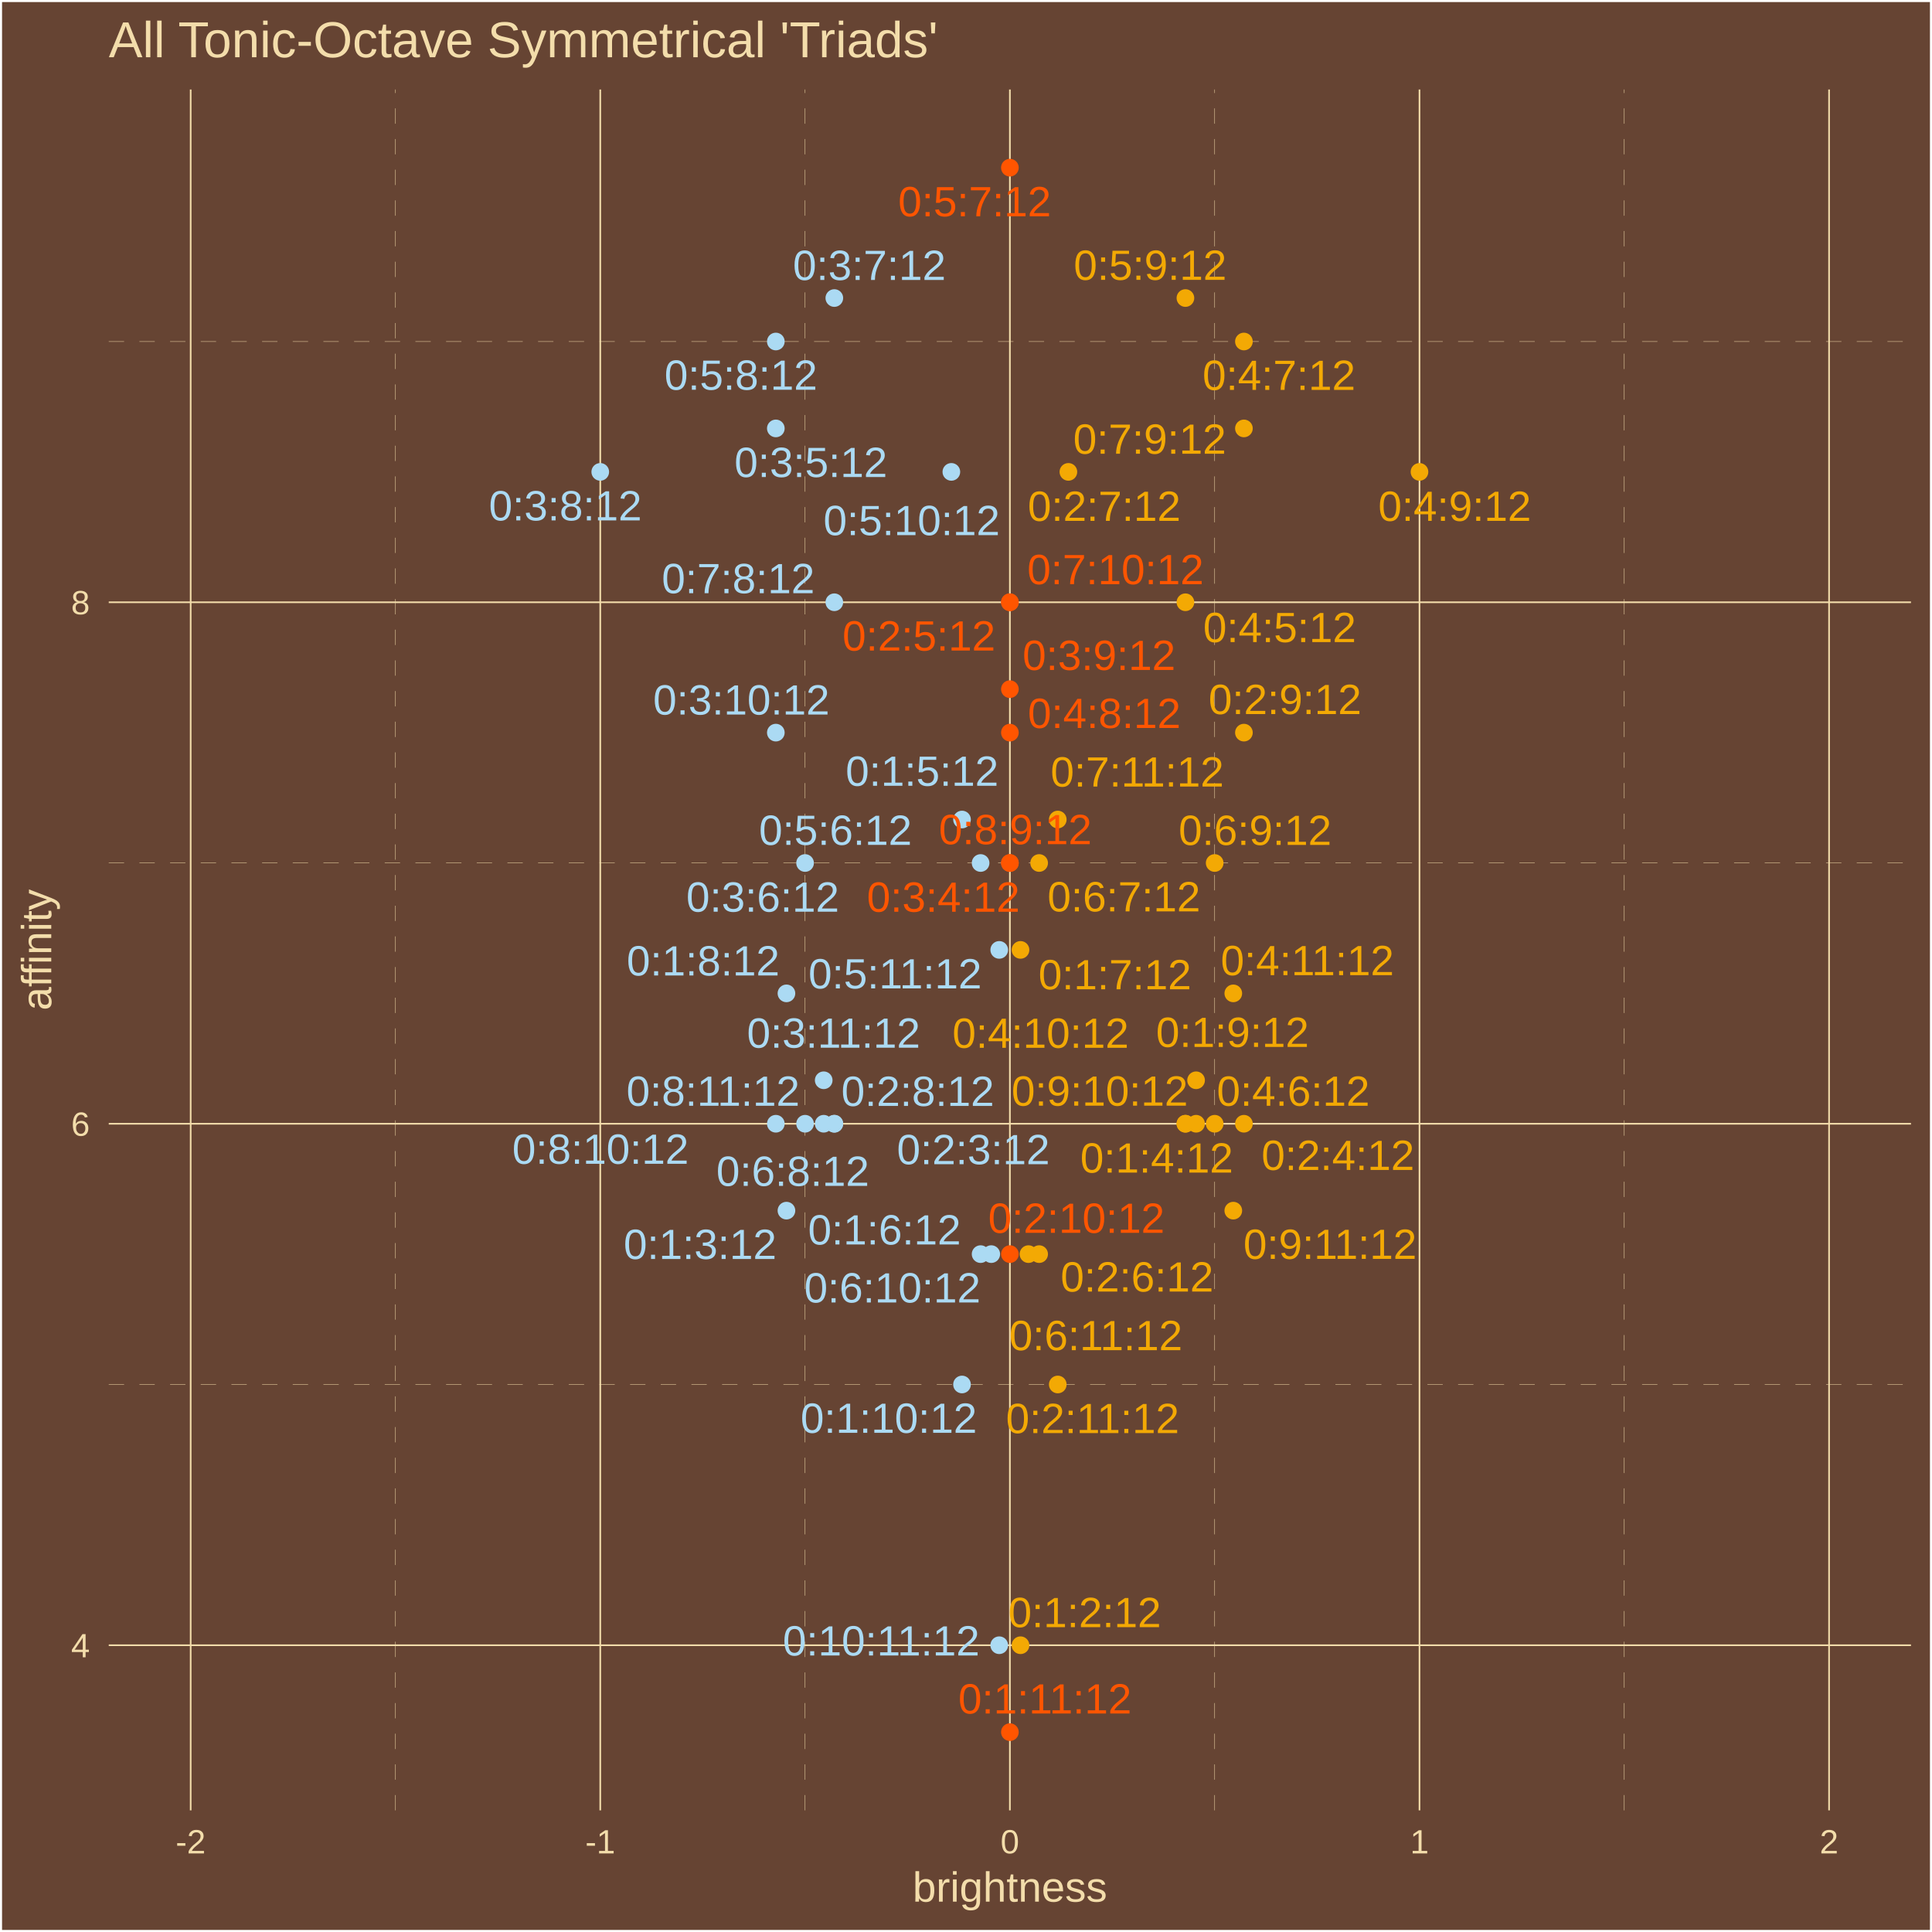
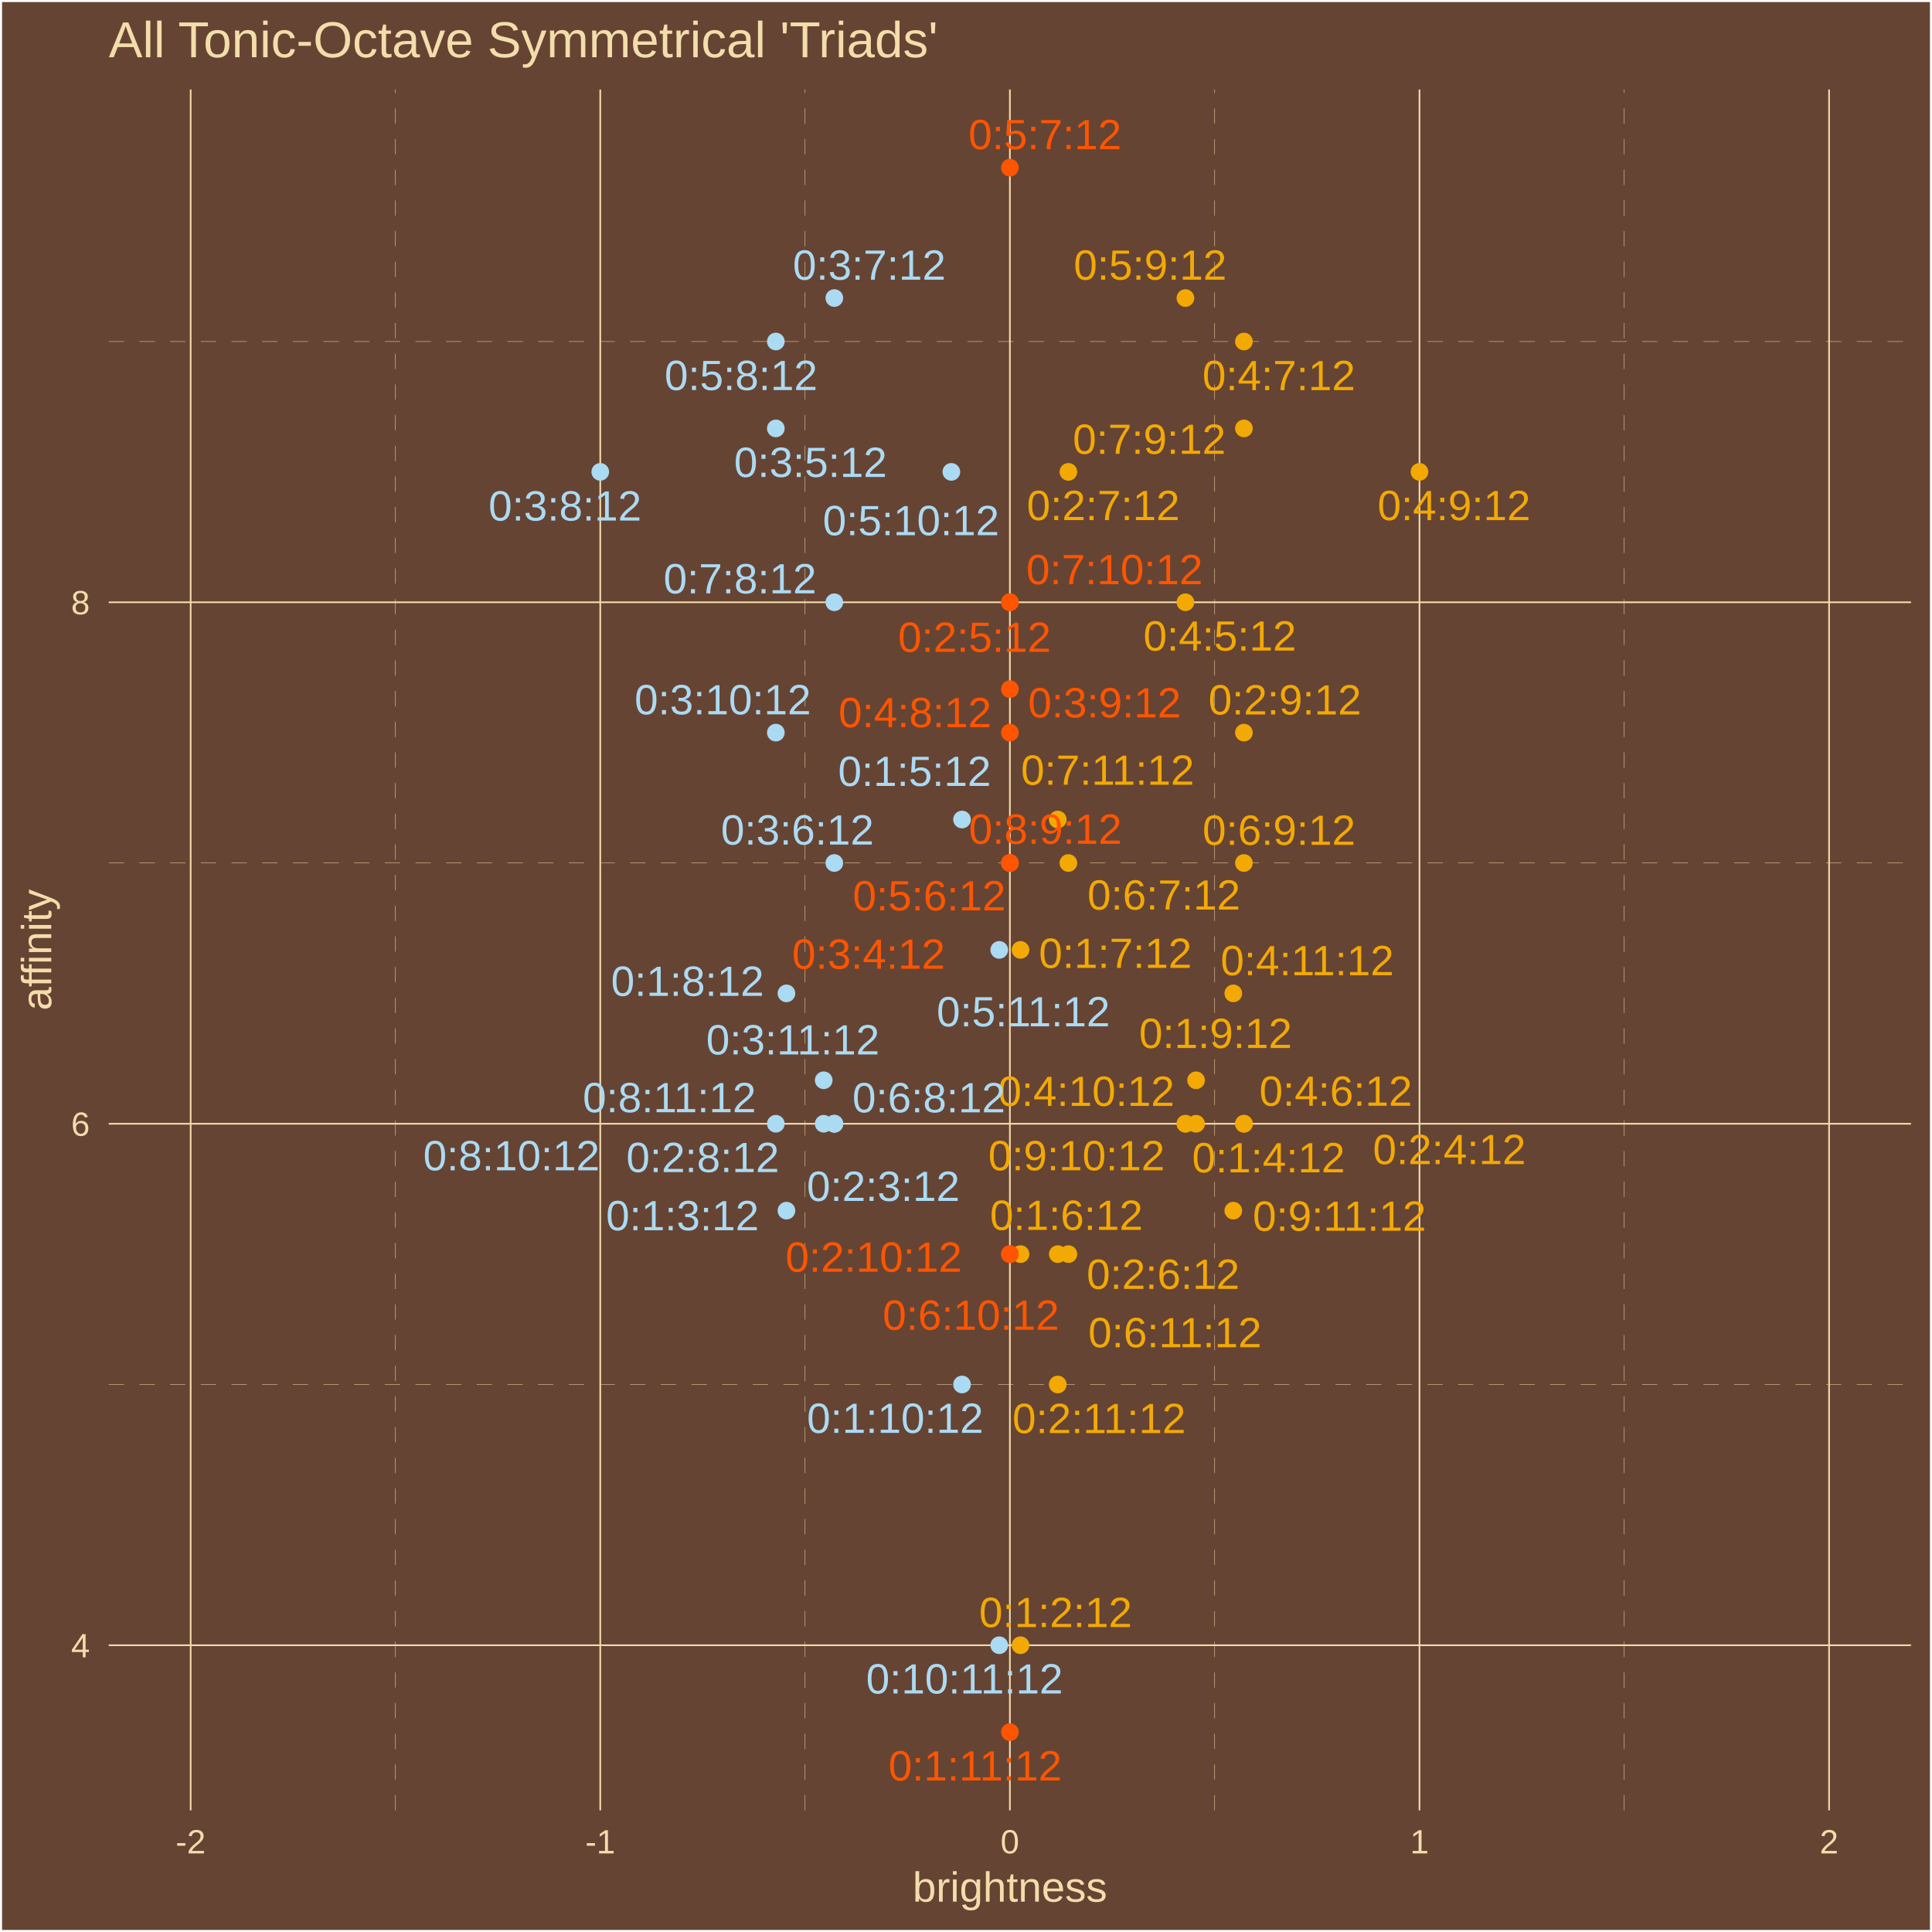
<svg xmlns="http://www.w3.org/2000/svg" class="svglite" width="504.00pt" height="504.00pt" viewBox="0 0 504.00 504.00">
  <defs>
    <style type="text/css">
    .svglite line, .svglite polyline, .svglite polygon, .svglite path, .svglite rect, .svglite circle {
      fill: none;
      stroke: #000000;
      stroke-linecap: round;
      stroke-linejoin: round;
      stroke-miterlimit: 10.00;
    }
    .svglite text {
      white-space: pre;
    }
  </style>
  </defs>
  <rect width="100%" height="100%" style="stroke: none; fill: #664433;" />
  <defs>
    <clipPath id="cpMC4wMHw1MDQuMDB8MC4wMHw1MDQuMDA=">
      <rect x="0.00" y="0.00" width="504.00" height="504.00" />
    </clipPath>
  </defs>
  <g clip-path="url(#cpMC4wMHw1MDQuMDB8MC4wMHw1MDQuMDA=)">
    <rect x="0.00" y="0" width="504.00" height="504.00" style="stroke-width: 1.07; stroke: #FFFFFF; fill: #664433;" />
  </g>
  <defs>
    <clipPath id="cpMjguMzd8NDk4LjUyfDIzLjM0fDQ3Mi4yNw==">
      <rect x="28.37" y="23.34" width="470.15" height="448.93" />
    </clipPath>
  </defs>
  <g clip-path="url(#cpMjguMzd8NDk4LjUyfDIzLjM0fDQ3Mi4yNw==)">
    <rect x="28.37" y="23.34" width="470.15" height="448.93" style="stroke-width: 1.07; stroke: none; fill: #664433;" />
    <polyline points="28.37,361.17 498.52,361.17 " style="stroke-width: 0.11; stroke: #F3DDAB; stroke-dasharray: 4.00,4.00; stroke-linecap: butt;" />
    <polyline points="28.37,225.13 498.52,225.13 " style="stroke-width: 0.11; stroke: #F3DDAB; stroke-dasharray: 4.00,4.00; stroke-linecap: butt;" />
    <polyline points="28.37,89.09 498.52,89.09 " style="stroke-width: 0.11; stroke: #F3DDAB; stroke-dasharray: 4.00,4.00; stroke-linecap: butt;" />
    <polyline points="103.17,472.27 103.17,23.34 " style="stroke-width: 0.11; stroke: #F3DDAB; stroke-dasharray: 4.00,4.00; stroke-linecap: butt;" />
    <polyline points="210.02,472.27 210.02,23.34 " style="stroke-width: 0.11; stroke: #F3DDAB; stroke-dasharray: 4.00,4.00; stroke-linecap: butt;" />
    <polyline points="316.87,472.27 316.87,23.34 " style="stroke-width: 0.11; stroke: #F3DDAB; stroke-dasharray: 4.00,4.00; stroke-linecap: butt;" />
    <polyline points="423.72,472.27 423.72,23.34 " style="stroke-width: 0.11; stroke: #F3DDAB; stroke-dasharray: 4.00,4.00; stroke-linecap: butt;" />
    <polyline points="28.37,429.19 498.52,429.19 " style="stroke-width: 0.43; stroke: #F3DDAB; stroke-linecap: butt;" />
    <polyline points="28.37,293.15 498.52,293.15 " style="stroke-width: 0.43; stroke: #F3DDAB; stroke-linecap: butt;" />
    <polyline points="28.37,157.11 498.52,157.11 " style="stroke-width: 0.43; stroke: #F3DDAB; stroke-linecap: butt;" />
    <polyline points="49.74,472.27 49.74,23.34 " style="stroke-width: 0.43; stroke: #F3DDAB; stroke-linecap: butt;" />
    <polyline points="156.59,472.27 156.59,23.34 " style="stroke-width: 0.43; stroke: #F3DDAB; stroke-linecap: butt;" />
    <polyline points="263.45,472.27 263.45,23.34 " style="stroke-width: 0.43; stroke: #F3DDAB; stroke-linecap: butt;" />
    <polyline points="370.30,472.27 370.30,23.34 " style="stroke-width: 0.43; stroke: #F3DDAB; stroke-linecap: butt;" />
    <polyline points="477.15,472.27 477.15,23.34 " style="stroke-width: 0.43; stroke: #F3DDAB; stroke-linecap: butt;" />
    <circle cx="266.22" cy="429.19" r="1.95" style="stroke-width: 0.71; stroke: #F3A904; fill: #F3A904;" />
    <circle cx="205.16" cy="315.82" r="1.95" style="stroke-width: 0.71; stroke: #ABDAF3; fill: #ABDAF3;" />
    <circle cx="312.02" cy="293.15" r="1.95" style="stroke-width: 0.71; stroke: #F3A904; fill: #F3A904;" />
    <circle cx="250.96" cy="213.79" r="1.95" style="stroke-width: 0.71; stroke: #ABDAF3; fill: #ABDAF3;" />
-     <circle cx="258.59" cy="327.16" r="1.95" style="stroke-width: 0.71; stroke: #ABDAF3; fill: #ABDAF3;" />
+     <circle cx="266.22" cy="327.16" r="1.95" style="stroke-width: 0.71; stroke: #F3A904; fill: #F3A904;" />
    <circle cx="266.22" cy="247.80" r="1.95" style="stroke-width: 0.71; stroke: #F3A904; fill: #F3A904;" />
    <circle cx="205.16" cy="259.14" r="1.95" style="stroke-width: 0.71; stroke: #ABDAF3; fill: #ABDAF3;" />
    <circle cx="312.02" cy="281.81" r="1.95" style="stroke-width: 0.71; stroke: #F3A904; fill: #F3A904;" />
    <circle cx="250.96" cy="361.17" r="1.95" style="stroke-width: 0.71; stroke: #ABDAF3; fill: #ABDAF3;" />
    <circle cx="263.45" cy="451.86" r="1.95" style="stroke-width: 0.71; stroke: #FF5500; fill: #FF5500;" />
    <circle cx="217.65" cy="293.15" r="1.95" style="stroke-width: 0.71; stroke: #ABDAF3; fill: #ABDAF3;" />
    <circle cx="324.50" cy="293.15" r="1.95" style="stroke-width: 0.71; stroke: #F3A904; fill: #F3A904;" />
    <circle cx="263.45" cy="157.11" r="1.95" style="stroke-width: 0.71; stroke: #FF5500; fill: #FF5500;" />
-     <circle cx="271.08" cy="327.16" r="1.95" style="stroke-width: 0.71; stroke: #F3A904; fill: #F3A904;" />
+     <circle cx="278.71" cy="327.16" r="1.95" style="stroke-width: 0.71; stroke: #F3A904; fill: #F3A904;" />
    <circle cx="278.71" cy="123.10" r="1.95" style="stroke-width: 0.71; stroke: #F3A904; fill: #F3A904;" />
    <circle cx="217.65" cy="293.15" r="1.95" style="stroke-width: 0.71; stroke: #ABDAF3; fill: #ABDAF3;" />
    <circle cx="324.50" cy="191.12" r="1.95" style="stroke-width: 0.71; stroke: #F3A904; fill: #F3A904;" />
    <circle cx="263.45" cy="327.16" r="1.95" style="stroke-width: 0.71; stroke: #FF5500; fill: #FF5500;" />
    <circle cx="275.94" cy="361.17" r="1.95" style="stroke-width: 0.71; stroke: #F3A904; fill: #F3A904;" />
    <circle cx="263.45" cy="225.13" r="1.95" style="stroke-width: 0.71; stroke: #FF5500; fill: #FF5500;" />
    <circle cx="202.39" cy="111.76" r="1.95" style="stroke-width: 0.71; stroke: #ABDAF3; fill: #ABDAF3;" />
-     <circle cx="210.02" cy="225.13" r="1.95" style="stroke-width: 0.71; stroke: #ABDAF3; fill: #ABDAF3;" />
+     <circle cx="217.65" cy="225.13" r="1.95" style="stroke-width: 0.71; stroke: #ABDAF3; fill: #ABDAF3;" />
    <circle cx="217.65" cy="77.75" r="1.95" style="stroke-width: 0.71; stroke: #ABDAF3; fill: #ABDAF3;" />
    <circle cx="156.59" cy="123.10" r="1.95" style="stroke-width: 0.71; stroke: #ABDAF3; fill: #ABDAF3;" />
    <circle cx="263.45" cy="179.78" r="1.95" style="stroke-width: 0.71; stroke: #FF5500; fill: #FF5500;" />
    <circle cx="202.39" cy="191.12" r="1.95" style="stroke-width: 0.71; stroke: #ABDAF3; fill: #ABDAF3;" />
    <circle cx="214.88" cy="281.81" r="1.95" style="stroke-width: 0.71; stroke: #ABDAF3; fill: #ABDAF3;" />
    <circle cx="309.24" cy="157.11" r="1.95" style="stroke-width: 0.71; stroke: #F3A904; fill: #F3A904;" />
-     <circle cx="316.87" cy="293.15" r="1.95" style="stroke-width: 0.71; stroke: #F3A904; fill: #F3A904;" />
+     <circle cx="324.50" cy="293.15" r="1.95" style="stroke-width: 0.71; stroke: #F3A904; fill: #F3A904;" />
    <circle cx="324.50" cy="89.09" r="1.95" style="stroke-width: 0.71; stroke: #F3A904; fill: #F3A904;" />
    <circle cx="263.45" cy="191.12" r="1.95" style="stroke-width: 0.71; stroke: #FF5500; fill: #FF5500;" />
    <circle cx="370.30" cy="123.10" r="1.95" style="stroke-width: 0.71; stroke: #F3A904; fill: #F3A904;" />
    <circle cx="309.24" cy="293.15" r="1.95" style="stroke-width: 0.71; stroke: #F3A904; fill: #F3A904;" />
    <circle cx="321.73" cy="259.14" r="1.95" style="stroke-width: 0.71; stroke: #F3A904; fill: #F3A904;" />
-     <circle cx="255.81" cy="225.13" r="1.95" style="stroke-width: 0.71; stroke: #ABDAF3; fill: #ABDAF3;" />
+     <circle cx="263.45" cy="225.13" r="1.95" style="stroke-width: 0.71; stroke: #FF5500; fill: #FF5500;" />
    <circle cx="263.45" cy="43.74" r="1.95" style="stroke-width: 0.71; stroke: #FF5500; fill: #FF5500;" />
    <circle cx="202.39" cy="89.09" r="1.95" style="stroke-width: 0.71; stroke: #ABDAF3; fill: #ABDAF3;" />
    <circle cx="309.24" cy="77.75" r="1.95" style="stroke-width: 0.71; stroke: #F3A904; fill: #F3A904;" />
    <circle cx="248.18" cy="123.10" r="1.95" style="stroke-width: 0.71; stroke: #ABDAF3; fill: #ABDAF3;" />
    <circle cx="260.67" cy="247.80" r="1.95" style="stroke-width: 0.71; stroke: #ABDAF3; fill: #ABDAF3;" />
-     <circle cx="271.08" cy="225.13" r="1.95" style="stroke-width: 0.71; stroke: #F3A904; fill: #F3A904;" />
-     <circle cx="210.02" cy="293.15" r="1.95" style="stroke-width: 0.71; stroke: #ABDAF3; fill: #ABDAF3;" />
-     <circle cx="316.87" cy="225.13" r="1.95" style="stroke-width: 0.71; stroke: #F3A904; fill: #F3A904;" />
-     <circle cx="255.81" cy="327.16" r="1.95" style="stroke-width: 0.71; stroke: #ABDAF3; fill: #ABDAF3;" />
-     <circle cx="268.30" cy="327.16" r="1.95" style="stroke-width: 0.71; stroke: #F3A904; fill: #F3A904;" />
+     <circle cx="278.71" cy="225.13" r="1.95" style="stroke-width: 0.71; stroke: #F3A904; fill: #F3A904;" />
+     <circle cx="217.65" cy="293.15" r="1.95" style="stroke-width: 0.71; stroke: #ABDAF3; fill: #ABDAF3;" />
+     <circle cx="324.50" cy="225.13" r="1.95" style="stroke-width: 0.71; stroke: #F3A904; fill: #F3A904;" />
+     <circle cx="263.45" cy="327.16" r="1.95" style="stroke-width: 0.71; stroke: #FF5500; fill: #FF5500;" />
+     <circle cx="275.94" cy="327.16" r="1.95" style="stroke-width: 0.71; stroke: #F3A904; fill: #F3A904;" />
    <circle cx="217.65" cy="157.11" r="1.95" style="stroke-width: 0.71; stroke: #ABDAF3; fill: #ABDAF3;" />
    <circle cx="324.50" cy="111.76" r="1.95" style="stroke-width: 0.71; stroke: #F3A904; fill: #F3A904;" />
    <circle cx="263.45" cy="157.11" r="1.95" style="stroke-width: 0.71; stroke: #FF5500; fill: #FF5500;" />
    <circle cx="275.94" cy="213.79" r="1.95" style="stroke-width: 0.71; stroke: #F3A904; fill: #F3A904;" />
    <circle cx="263.45" cy="225.13" r="1.95" style="stroke-width: 0.71; stroke: #FF5500; fill: #FF5500;" />
    <circle cx="202.39" cy="293.15" r="1.95" style="stroke-width: 0.71; stroke: #ABDAF3; fill: #ABDAF3;" />
    <circle cx="214.88" cy="293.15" r="1.95" style="stroke-width: 0.71; stroke: #ABDAF3; fill: #ABDAF3;" />
    <circle cx="309.24" cy="293.15" r="1.95" style="stroke-width: 0.71; stroke: #F3A904; fill: #F3A904;" />
    <circle cx="321.73" cy="315.82" r="1.95" style="stroke-width: 0.71; stroke: #F3A904; fill: #F3A904;" />
    <circle cx="260.67" cy="429.19" r="1.95" style="stroke-width: 0.71; stroke: #ABDAF3; fill: #ABDAF3;" />
-     <line x1="244.96" y1="206.79" x2="250.23" y2="212.94" style="stroke-width: 1.07; stroke: none;" />
-     <line x1="317.76" y1="274.92" x2="312.73" y2="280.95" style="stroke-width: 1.07; stroke: none;" />
-     <line x1="232.17" y1="299.19" x2="218.71" y2="293.59" style="stroke-width: 1.07; stroke: none;" />
-     <line x1="296.26" y1="270.44" x2="308.69" y2="292.18" style="stroke-width: 1.07; stroke: none;" />
-     <line x1="239.68" y1="217.09" x2="254.79" y2="224.62" style="stroke-width: 1.07; stroke: none;" />
-     <line x1="242.32" y1="129.89" x2="247.45" y2="123.95" style="stroke-width: 1.07; stroke: none;" />
-     <line x1="280.16" y1="342.51" x2="268.99" y2="328.04" style="stroke-width: 1.07; stroke: none;" />
-     <line x1="282.67" y1="206.99" x2="276.73" y2="212.99" style="stroke-width: 1.07; stroke: none;" />
-     <line x1="181.45" y1="299.36" x2="201.29" y2="293.47" style="stroke-width: 1.07; stroke: none;" />
-     <text x="282.95" y="424.47" text-anchor="middle" style="font-size: 11.04px;fill: #F3A904; font-family: &quot;Arial&quot;;" textLength="39.87px" lengthAdjust="spacingAndGlyphs">0:1:2:12</text>
-     <text x="182.63" y="328.43" text-anchor="middle" style="font-size: 11.04px;fill: #ABDAF3; font-family: &quot;Arial&quot;;" textLength="39.87px" lengthAdjust="spacingAndGlyphs">0:1:3:12</text>
-     <text x="301.75" y="305.90" text-anchor="middle" style="font-size: 11.04px;fill: #F3A904; font-family: &quot;Arial&quot;;" textLength="39.87px" lengthAdjust="spacingAndGlyphs">0:1:4:12</text>
-     <text x="240.54" y="204.99" text-anchor="middle" style="font-size: 11.04px;fill: #ABDAF3; font-family: &quot;Arial&quot;;" textLength="39.87px" lengthAdjust="spacingAndGlyphs">0:1:5:12</text>
-     <text x="230.73" y="324.65" text-anchor="middle" style="font-size: 11.04px;fill: #ABDAF3; font-family: &quot;Arial&quot;;" textLength="39.87px" lengthAdjust="spacingAndGlyphs">0:1:6:12</text>
-     <text x="290.84" y="258.08" text-anchor="middle" style="font-size: 11.04px;fill: #F3A904; font-family: &quot;Arial&quot;;" textLength="39.87px" lengthAdjust="spacingAndGlyphs">0:1:7:12</text>
-     <text x="183.43" y="254.47" text-anchor="middle" style="font-size: 11.04px;fill: #ABDAF3; font-family: &quot;Arial&quot;;" textLength="39.87px" lengthAdjust="spacingAndGlyphs">0:1:8:12</text>
-     <text x="321.52" y="273.12" text-anchor="middle" style="font-size: 11.04px;fill: #F3A904; font-family: &quot;Arial&quot;;" textLength="39.87px" lengthAdjust="spacingAndGlyphs">0:1:9:12</text>
-     <text x="231.85" y="373.78" text-anchor="middle" style="font-size: 11.04px;fill: #ABDAF3; font-family: &quot;Arial&quot;;" textLength="46.01px" lengthAdjust="spacingAndGlyphs">0:1:10:12</text>
-     <text x="272.59" y="447.00" text-anchor="middle" style="font-size: 11.04px;fill: #FF5500; font-family: &quot;Arial&quot;;" textLength="46.01px" lengthAdjust="spacingAndGlyphs">0:1:11:12</text>
-     <text x="253.91" y="303.70" text-anchor="middle" style="font-size: 11.04px;fill: #ABDAF3; font-family: &quot;Arial&quot;;" textLength="39.87px" lengthAdjust="spacingAndGlyphs">0:2:3:12</text>
-     <text x="349.03" y="305.20" text-anchor="middle" style="font-size: 11.04px;fill: #F3A904; font-family: &quot;Arial&quot;;" textLength="39.87px" lengthAdjust="spacingAndGlyphs">0:2:4:12</text>
-     <text x="239.72" y="169.71" text-anchor="middle" style="font-size: 11.04px;fill: #FF5500; font-family: &quot;Arial&quot;;" textLength="39.87px" lengthAdjust="spacingAndGlyphs">0:2:5:12</text>
-     <text x="296.62" y="336.92" text-anchor="middle" style="font-size: 11.04px;fill: #F3A904; font-family: &quot;Arial&quot;;" textLength="39.87px" lengthAdjust="spacingAndGlyphs">0:2:6:12</text>
-     <text x="288.06" y="135.88" text-anchor="middle" style="font-size: 11.04px;fill: #F3A904; font-family: &quot;Arial&quot;;" textLength="39.87px" lengthAdjust="spacingAndGlyphs">0:2:7:12</text>
-     <text x="239.41" y="288.51" text-anchor="middle" style="font-size: 11.04px;fill: #ABDAF3; font-family: &quot;Arial&quot;;" textLength="39.87px" lengthAdjust="spacingAndGlyphs">0:2:8:12</text>
-     <text x="335.22" y="186.27" text-anchor="middle" style="font-size: 11.04px;fill: #F3A904; font-family: &quot;Arial&quot;;" textLength="39.87px" lengthAdjust="spacingAndGlyphs">0:2:9:12</text>
-     <text x="280.80" y="321.61" text-anchor="middle" style="font-size: 11.04px;fill: #FF5500; font-family: &quot;Arial&quot;;" textLength="46.01px" lengthAdjust="spacingAndGlyphs">0:2:10:12</text>
-     <text x="285.02" y="373.85" text-anchor="middle" style="font-size: 11.04px;fill: #F3A904; font-family: &quot;Arial&quot;;" textLength="46.01px" lengthAdjust="spacingAndGlyphs">0:2:11:12</text>
-     <text x="246.09" y="237.84" text-anchor="middle" style="font-size: 11.04px;fill: #FF5500; font-family: &quot;Arial&quot;;" textLength="39.87px" lengthAdjust="spacingAndGlyphs">0:3:4:12</text>
-     <text x="211.53" y="124.44" text-anchor="middle" style="font-size: 11.04px;fill: #ABDAF3; font-family: &quot;Arial&quot;;" textLength="39.87px" lengthAdjust="spacingAndGlyphs">0:3:5:12</text>
-     <text x="198.97" y="237.83" text-anchor="middle" style="font-size: 11.04px;fill: #ABDAF3; font-family: &quot;Arial&quot;;" textLength="39.87px" lengthAdjust="spacingAndGlyphs">0:3:6:12</text>
-     <text x="226.79" y="73.04" text-anchor="middle" style="font-size: 11.04px;fill: #ABDAF3; font-family: &quot;Arial&quot;;" textLength="39.87px" lengthAdjust="spacingAndGlyphs">0:3:7:12</text>
-     <text x="147.48" y="135.76" text-anchor="middle" style="font-size: 11.04px;fill: #ABDAF3; font-family: &quot;Arial&quot;;" textLength="39.87px" lengthAdjust="spacingAndGlyphs">0:3:8:12</text>
-     <text x="286.70" y="174.77" text-anchor="middle" style="font-size: 11.04px;fill: #FF5500; font-family: &quot;Arial&quot;;" textLength="39.87px" lengthAdjust="spacingAndGlyphs">0:3:9:12</text>
-     <text x="193.40" y="186.41" text-anchor="middle" style="font-size: 11.04px;fill: #ABDAF3; font-family: &quot;Arial&quot;;" textLength="46.01px" lengthAdjust="spacingAndGlyphs">0:3:10:12</text>
-     <text x="217.46" y="273.31" text-anchor="middle" style="font-size: 11.04px;fill: #ABDAF3; font-family: &quot;Arial&quot;;" textLength="46.01px" lengthAdjust="spacingAndGlyphs">0:3:11:12</text>
-     <text x="333.82" y="167.51" text-anchor="middle" style="font-size: 11.04px;fill: #F3A904; font-family: &quot;Arial&quot;;" textLength="39.87px" lengthAdjust="spacingAndGlyphs">0:4:5:12</text>
-     <text x="337.37" y="288.46" text-anchor="middle" style="font-size: 11.04px;fill: #F3A904; font-family: &quot;Arial&quot;;" textLength="39.87px" lengthAdjust="spacingAndGlyphs">0:4:6:12</text>
-     <text x="333.65" y="101.72" text-anchor="middle" style="font-size: 11.04px;fill: #F3A904; font-family: &quot;Arial&quot;;" textLength="39.87px" lengthAdjust="spacingAndGlyphs">0:4:7:12</text>
-     <text x="288.07" y="189.91" text-anchor="middle" style="font-size: 11.04px;fill: #FF5500; font-family: &quot;Arial&quot;;" textLength="39.87px" lengthAdjust="spacingAndGlyphs">0:4:8:12</text>
-     <text x="379.48" y="135.88" text-anchor="middle" style="font-size: 11.04px;fill: #F3A904; font-family: &quot;Arial&quot;;" textLength="39.87px" lengthAdjust="spacingAndGlyphs">0:4:9:12</text>
-     <text x="271.46" y="273.34" text-anchor="middle" style="font-size: 11.04px;fill: #F3A904; font-family: &quot;Arial&quot;;" textLength="46.01px" lengthAdjust="spacingAndGlyphs">0:4:10:12</text>
-     <text x="341.05" y="254.40" text-anchor="middle" style="font-size: 11.04px;fill: #F3A904; font-family: &quot;Arial&quot;;" textLength="46.01px" lengthAdjust="spacingAndGlyphs">0:4:11:12</text>
-     <text x="217.94" y="220.40" text-anchor="middle" style="font-size: 11.04px;fill: #ABDAF3; font-family: &quot;Arial&quot;;" textLength="39.87px" lengthAdjust="spacingAndGlyphs">0:5:6:12</text>
-     <text x="254.25" y="56.42" text-anchor="middle" style="font-size: 11.04px;fill: #FF5500; font-family: &quot;Arial&quot;;" textLength="39.87px" lengthAdjust="spacingAndGlyphs">0:5:7:12</text>
-     <text x="193.28" y="101.67" text-anchor="middle" style="font-size: 11.04px;fill: #ABDAF3; font-family: &quot;Arial&quot;;" textLength="39.87px" lengthAdjust="spacingAndGlyphs">0:5:8:12</text>
-     <text x="300.04" y="73.01" text-anchor="middle" style="font-size: 11.04px;fill: #F3A904; font-family: &quot;Arial&quot;;" textLength="39.87px" lengthAdjust="spacingAndGlyphs">0:5:9:12</text>
-     <text x="237.82" y="139.60" text-anchor="middle" style="font-size: 11.04px;fill: #ABDAF3; font-family: &quot;Arial&quot;;" textLength="46.01px" lengthAdjust="spacingAndGlyphs">0:5:10:12</text>
-     <text x="233.50" y="257.85" text-anchor="middle" style="font-size: 11.04px;fill: #ABDAF3; font-family: &quot;Arial&quot;;" textLength="46.01px" lengthAdjust="spacingAndGlyphs">0:5:11:12</text>
-     <text x="293.20" y="237.75" text-anchor="middle" style="font-size: 11.04px;fill: #F3A904; font-family: &quot;Arial&quot;;" textLength="39.87px" lengthAdjust="spacingAndGlyphs">0:6:7:12</text>
-     <text x="206.81" y="309.36" text-anchor="middle" style="font-size: 11.04px;fill: #ABDAF3; font-family: &quot;Arial&quot;;" textLength="39.87px" lengthAdjust="spacingAndGlyphs">0:6:8:12</text>
-     <text x="327.41" y="220.42" text-anchor="middle" style="font-size: 11.04px;fill: #F3A904; font-family: &quot;Arial&quot;;" textLength="39.87px" lengthAdjust="spacingAndGlyphs">0:6:9:12</text>
-     <text x="232.79" y="339.77" text-anchor="middle" style="font-size: 11.04px;fill: #ABDAF3; font-family: &quot;Arial&quot;;" textLength="46.01px" lengthAdjust="spacingAndGlyphs">0:6:10:12</text>
-     <text x="285.85" y="352.22" text-anchor="middle" style="font-size: 11.04px;fill: #F3A904; font-family: &quot;Arial&quot;;" textLength="46.01px" lengthAdjust="spacingAndGlyphs">0:6:11:12</text>
-     <text x="192.58" y="154.74" text-anchor="middle" style="font-size: 11.04px;fill: #ABDAF3; font-family: &quot;Arial&quot;;" textLength="39.87px" lengthAdjust="spacingAndGlyphs">0:7:8:12</text>
-     <text x="299.92" y="118.37" text-anchor="middle" style="font-size: 11.04px;fill: #F3A904; font-family: &quot;Arial&quot;;" textLength="39.87px" lengthAdjust="spacingAndGlyphs">0:7:9:12</text>
-     <text x="291.00" y="152.39" text-anchor="middle" style="font-size: 11.04px;fill: #FF5500; font-family: &quot;Arial&quot;;" textLength="46.01px" lengthAdjust="spacingAndGlyphs">0:7:10:12</text>
-     <text x="296.67" y="205.19" text-anchor="middle" style="font-size: 11.04px;fill: #F3A904; font-family: &quot;Arial&quot;;" textLength="46.01px" lengthAdjust="spacingAndGlyphs">0:7:11:12</text>
-     <text x="264.87" y="220.22" text-anchor="middle" style="font-size: 11.04px;fill: #FF5500; font-family: &quot;Arial&quot;;" textLength="39.87px" lengthAdjust="spacingAndGlyphs">0:8:9:12</text>
-     <text x="156.65" y="303.59" text-anchor="middle" style="font-size: 11.04px;fill: #ABDAF3; font-family: &quot;Arial&quot;;" textLength="46.01px" lengthAdjust="spacingAndGlyphs">0:8:10:12</text>
-     <text x="186.02" y="288.47" text-anchor="middle" style="font-size: 11.04px;fill: #ABDAF3; font-family: &quot;Arial&quot;;" textLength="46.01px" lengthAdjust="spacingAndGlyphs">0:8:11:12</text>
-     <text x="286.89" y="288.44" text-anchor="middle" style="font-size: 11.04px;fill: #F3A904; font-family: &quot;Arial&quot;;" textLength="46.01px" lengthAdjust="spacingAndGlyphs">0:9:10:12</text>
-     <text x="346.97" y="328.41" text-anchor="middle" style="font-size: 11.04px;fill: #F3A904; font-family: &quot;Arial&quot;;" textLength="46.01px" lengthAdjust="spacingAndGlyphs">0:9:11:12</text>
-     <text x="229.88" y="431.87" text-anchor="middle" style="font-size: 11.04px;fill: #ABDAF3; font-family: &quot;Arial&quot;;" textLength="52.14px" lengthAdjust="spacingAndGlyphs">0:10:11:12</text>
+     <line x1="244.67" y1="206.83" x2="250.21" y2="212.96" style="stroke-width: 1.07; stroke: none;" />
+     <line x1="225.95" y1="303.58" x2="218.35" y2="294.02" style="stroke-width: 1.07; stroke: none;" />
+     <line x1="356.37" y1="299.60" x2="325.63" y2="293.38" style="stroke-width: 1.07; stroke: none;" />
+     <line x1="205.05" y1="300.85" x2="216.68" y2="293.74" style="stroke-width: 1.07; stroke: none;" />
+     <line x1="252.73" y1="327.81" x2="262.30" y2="327.23" style="stroke-width: 1.07; stroke: none;" />
+     <line x1="248.32" y1="247.78" x2="262.83" y2="226.05" style="stroke-width: 1.07; stroke: none;" />
+     <line x1="242.28" y1="129.91" x2="247.45" y2="123.94" style="stroke-width: 1.07; stroke: none;" />
+     <line x1="266.09" y1="258.03" x2="261.19" y2="248.78" style="stroke-width: 1.07; stroke: none;" />
+     <line x1="256.14" y1="337.19" x2="262.79" y2="328.06" style="stroke-width: 1.07; stroke: none;" />
+     <line x1="281.70" y1="345.99" x2="276.26" y2="328.21" style="stroke-width: 1.07; stroke: none;" />
+     <line x1="282.50" y1="206.52" x2="276.69" y2="212.96" style="stroke-width: 1.07; stroke: none;" />
+     <line x1="158.23" y1="301.25" x2="201.26" y2="293.35" style="stroke-width: 1.07; stroke: none;" />
+     <line x1="199.44" y1="286.73" x2="213.82" y2="292.71" style="stroke-width: 1.07; stroke: none;" />
+     <text x="275.37" y="424.45" text-anchor="middle" style="font-size: 11.04px;fill: #F3A904; font-family: &quot;Arial&quot;;" textLength="39.87px" lengthAdjust="spacingAndGlyphs">0:1:2:12</text>
+     <text x="178.03" y="320.94" text-anchor="middle" style="font-size: 11.04px;fill: #ABDAF3; font-family: &quot;Arial&quot;;" textLength="39.87px" lengthAdjust="spacingAndGlyphs">0:1:3:12</text>
+     <text x="330.92" y="305.83" text-anchor="middle" style="font-size: 11.04px;fill: #F3A904; font-family: &quot;Arial&quot;;" textLength="39.87px" lengthAdjust="spacingAndGlyphs">0:1:4:12</text>
+     <text x="238.57" y="205.03" text-anchor="middle" style="font-size: 11.04px;fill: #ABDAF3; font-family: &quot;Arial&quot;;" textLength="39.87px" lengthAdjust="spacingAndGlyphs">0:1:5:12</text>
+     <text x="278.19" y="320.84" text-anchor="middle" style="font-size: 11.04px;fill: #F3A904; font-family: &quot;Arial&quot;;" textLength="39.87px" lengthAdjust="spacingAndGlyphs">0:1:6:12</text>
+     <text x="290.96" y="252.49" text-anchor="middle" style="font-size: 11.04px;fill: #F3A904; font-family: &quot;Arial&quot;;" textLength="39.87px" lengthAdjust="spacingAndGlyphs">0:1:7:12</text>
+     <text x="179.35" y="259.79" text-anchor="middle" style="font-size: 11.04px;fill: #ABDAF3; font-family: &quot;Arial&quot;;" textLength="39.87px" lengthAdjust="spacingAndGlyphs">0:1:8:12</text>
+     <text x="317.10" y="273.39" text-anchor="middle" style="font-size: 11.04px;fill: #F3A904; font-family: &quot;Arial&quot;;" textLength="39.87px" lengthAdjust="spacingAndGlyphs">0:1:9:12</text>
+     <text x="233.52" y="373.80" text-anchor="middle" style="font-size: 11.04px;fill: #ABDAF3; font-family: &quot;Arial&quot;;" textLength="46.01px" lengthAdjust="spacingAndGlyphs">0:1:10:12</text>
+     <text x="254.39" y="464.48" text-anchor="middle" style="font-size: 11.04px;fill: #FF5500; font-family: &quot;Arial&quot;;" textLength="46.01px" lengthAdjust="spacingAndGlyphs">0:1:11:12</text>
+     <text x="230.42" y="313.29" text-anchor="middle" style="font-size: 11.04px;fill: #ABDAF3; font-family: &quot;Arial&quot;;" textLength="39.87px" lengthAdjust="spacingAndGlyphs">0:2:3:12</text>
+     <text x="378.10" y="303.68" text-anchor="middle" style="font-size: 11.04px;fill: #F3A904; font-family: &quot;Arial&quot;;" textLength="39.87px" lengthAdjust="spacingAndGlyphs">0:2:4:12</text>
+     <text x="254.22" y="170.05" text-anchor="middle" style="font-size: 11.04px;fill: #FF5500; font-family: &quot;Arial&quot;;" textLength="39.87px" lengthAdjust="spacingAndGlyphs">0:2:5:12</text>
+     <text x="303.42" y="336.23" text-anchor="middle" style="font-size: 11.04px;fill: #F3A904; font-family: &quot;Arial&quot;;" textLength="39.87px" lengthAdjust="spacingAndGlyphs">0:2:6:12</text>
+     <text x="287.81" y="135.68" text-anchor="middle" style="font-size: 11.04px;fill: #F3A904; font-family: &quot;Arial&quot;;" textLength="39.87px" lengthAdjust="spacingAndGlyphs">0:2:7:12</text>
+     <text x="183.32" y="305.76" text-anchor="middle" style="font-size: 11.04px;fill: #ABDAF3; font-family: &quot;Arial&quot;;" textLength="39.87px" lengthAdjust="spacingAndGlyphs">0:2:8:12</text>
+     <text x="335.18" y="186.38" text-anchor="middle" style="font-size: 11.04px;fill: #F3A904; font-family: &quot;Arial&quot;;" textLength="39.87px" lengthAdjust="spacingAndGlyphs">0:2:9:12</text>
+     <text x="227.93" y="331.76" text-anchor="middle" style="font-size: 11.04px;fill: #FF5500; font-family: &quot;Arial&quot;;" textLength="46.01px" lengthAdjust="spacingAndGlyphs">0:2:10:12</text>
+     <text x="286.72" y="373.85" text-anchor="middle" style="font-size: 11.04px;fill: #F3A904; font-family: &quot;Arial&quot;;" textLength="46.01px" lengthAdjust="spacingAndGlyphs">0:2:11:12</text>
+     <text x="226.59" y="252.72" text-anchor="middle" style="font-size: 11.04px;fill: #FF5500; font-family: &quot;Arial&quot;;" textLength="39.87px" lengthAdjust="spacingAndGlyphs">0:3:4:12</text>
+     <text x="211.44" y="124.42" text-anchor="middle" style="font-size: 11.04px;fill: #ABDAF3; font-family: &quot;Arial&quot;;" textLength="39.87px" lengthAdjust="spacingAndGlyphs">0:3:5:12</text>
+     <text x="208.02" y="220.32" text-anchor="middle" style="font-size: 11.04px;fill: #ABDAF3; font-family: &quot;Arial&quot;;" textLength="39.87px" lengthAdjust="spacingAndGlyphs">0:3:6:12</text>
+     <text x="226.77" y="72.97" text-anchor="middle" style="font-size: 11.04px;fill: #ABDAF3; font-family: &quot;Arial&quot;;" textLength="39.87px" lengthAdjust="spacingAndGlyphs">0:3:7:12</text>
+     <text x="147.39" y="135.80" text-anchor="middle" style="font-size: 11.04px;fill: #ABDAF3; font-family: &quot;Arial&quot;;" textLength="39.87px" lengthAdjust="spacingAndGlyphs">0:3:8:12</text>
+     <text x="288.14" y="187.15" text-anchor="middle" style="font-size: 11.04px;fill: #FF5500; font-family: &quot;Arial&quot;;" textLength="39.87px" lengthAdjust="spacingAndGlyphs">0:3:9:12</text>
+     <text x="188.55" y="186.34" text-anchor="middle" style="font-size: 11.04px;fill: #ABDAF3; font-family: &quot;Arial&quot;;" textLength="46.01px" lengthAdjust="spacingAndGlyphs">0:3:10:12</text>
+     <text x="206.83" y="275.07" text-anchor="middle" style="font-size: 11.04px;fill: #ABDAF3; font-family: &quot;Arial&quot;;" textLength="46.01px" lengthAdjust="spacingAndGlyphs">0:3:11:12</text>
+     <text x="318.22" y="169.72" text-anchor="middle" style="font-size: 11.04px;fill: #F3A904; font-family: &quot;Arial&quot;;" textLength="39.87px" lengthAdjust="spacingAndGlyphs">0:4:5:12</text>
+     <text x="348.46" y="288.46" text-anchor="middle" style="font-size: 11.04px;fill: #F3A904; font-family: &quot;Arial&quot;;" textLength="39.87px" lengthAdjust="spacingAndGlyphs">0:4:6:12</text>
+     <text x="333.62" y="101.78" text-anchor="middle" style="font-size: 11.04px;fill: #F3A904; font-family: &quot;Arial&quot;;" textLength="39.87px" lengthAdjust="spacingAndGlyphs">0:4:7:12</text>
+     <text x="238.70" y="189.70" text-anchor="middle" style="font-size: 11.04px;fill: #FF5500; font-family: &quot;Arial&quot;;" textLength="39.87px" lengthAdjust="spacingAndGlyphs">0:4:8:12</text>
+     <text x="379.31" y="135.69" text-anchor="middle" style="font-size: 11.04px;fill: #F3A904; font-family: &quot;Arial&quot;;" textLength="39.87px" lengthAdjust="spacingAndGlyphs">0:4:9:12</text>
+     <text x="283.36" y="288.50" text-anchor="middle" style="font-size: 11.04px;fill: #F3A904; font-family: &quot;Arial&quot;;" textLength="46.01px" lengthAdjust="spacingAndGlyphs">0:4:10:12</text>
+     <text x="341.02" y="254.41" text-anchor="middle" style="font-size: 11.04px;fill: #F3A904; font-family: &quot;Arial&quot;;" textLength="46.01px" lengthAdjust="spacingAndGlyphs">0:4:11:12</text>
+     <text x="242.41" y="237.49" text-anchor="middle" style="font-size: 11.04px;fill: #FF5500; font-family: &quot;Arial&quot;;" textLength="39.87px" lengthAdjust="spacingAndGlyphs">0:5:6:12</text>
+     <text x="272.60" y="38.92" text-anchor="middle" style="font-size: 11.04px;fill: #FF5500; font-family: &quot;Arial&quot;;" textLength="39.87px" lengthAdjust="spacingAndGlyphs">0:5:7:12</text>
+     <text x="193.31" y="101.75" text-anchor="middle" style="font-size: 11.04px;fill: #ABDAF3; font-family: &quot;Arial&quot;;" textLength="39.87px" lengthAdjust="spacingAndGlyphs">0:5:8:12</text>
+     <text x="300.04" y="72.96" text-anchor="middle" style="font-size: 11.04px;fill: #F3A904; font-family: &quot;Arial&quot;;" textLength="39.87px" lengthAdjust="spacingAndGlyphs">0:5:9:12</text>
+     <text x="237.66" y="139.62" text-anchor="middle" style="font-size: 11.04px;fill: #ABDAF3; font-family: &quot;Arial&quot;;" textLength="46.01px" lengthAdjust="spacingAndGlyphs">0:5:10:12</text>
+     <text x="266.95" y="267.74" text-anchor="middle" style="font-size: 11.04px;fill: #ABDAF3; font-family: &quot;Arial&quot;;" textLength="46.01px" lengthAdjust="spacingAndGlyphs">0:5:11:12</text>
+     <text x="303.62" y="237.29" text-anchor="middle" style="font-size: 11.04px;fill: #F3A904; font-family: &quot;Arial&quot;;" textLength="39.87px" lengthAdjust="spacingAndGlyphs">0:6:7:12</text>
+     <text x="242.31" y="290.17" text-anchor="middle" style="font-size: 11.04px;fill: #ABDAF3; font-family: &quot;Arial&quot;;" textLength="39.87px" lengthAdjust="spacingAndGlyphs">0:6:8:12</text>
+     <text x="333.65" y="220.39" text-anchor="middle" style="font-size: 11.04px;fill: #F3A904; font-family: &quot;Arial&quot;;" textLength="39.87px" lengthAdjust="spacingAndGlyphs">0:6:9:12</text>
+     <text x="253.29" y="346.90" text-anchor="middle" style="font-size: 11.04px;fill: #FF5500; font-family: &quot;Arial&quot;;" textLength="46.01px" lengthAdjust="spacingAndGlyphs">0:6:10:12</text>
+     <text x="306.50" y="351.45" text-anchor="middle" style="font-size: 11.04px;fill: #F3A904; font-family: &quot;Arial&quot;;" textLength="46.01px" lengthAdjust="spacingAndGlyphs">0:6:11:12</text>
+     <text x="193.04" y="154.79" text-anchor="middle" style="font-size: 11.04px;fill: #ABDAF3; font-family: &quot;Arial&quot;;" textLength="39.87px" lengthAdjust="spacingAndGlyphs">0:7:8:12</text>
+     <text x="299.81" y="118.40" text-anchor="middle" style="font-size: 11.04px;fill: #F3A904; font-family: &quot;Arial&quot;;" textLength="39.87px" lengthAdjust="spacingAndGlyphs">0:7:9:12</text>
+     <text x="290.75" y="152.40" text-anchor="middle" style="font-size: 11.04px;fill: #FF5500; font-family: &quot;Arial&quot;;" textLength="46.01px" lengthAdjust="spacingAndGlyphs">0:7:10:12</text>
+     <text x="288.94" y="204.72" text-anchor="middle" style="font-size: 11.04px;fill: #F3A904; font-family: &quot;Arial&quot;;" textLength="46.01px" lengthAdjust="spacingAndGlyphs">0:7:11:12</text>
+     <text x="272.70" y="220.12" text-anchor="middle" style="font-size: 11.04px;fill: #FF5500; font-family: &quot;Arial&quot;;" textLength="39.87px" lengthAdjust="spacingAndGlyphs">0:8:9:12</text>
+     <text x="133.42" y="305.30" text-anchor="middle" style="font-size: 11.04px;fill: #ABDAF3; font-family: &quot;Arial&quot;;" textLength="46.01px" lengthAdjust="spacingAndGlyphs">0:8:10:12</text>
+     <text x="174.63" y="290.15" text-anchor="middle" style="font-size: 11.04px;fill: #ABDAF3; font-family: &quot;Arial&quot;;" textLength="46.01px" lengthAdjust="spacingAndGlyphs">0:8:11:12</text>
+     <text x="280.83" y="305.29" text-anchor="middle" style="font-size: 11.04px;fill: #F3A904; font-family: &quot;Arial&quot;;" textLength="46.01px" lengthAdjust="spacingAndGlyphs">0:9:10:12</text>
+     <text x="349.41" y="321.07" text-anchor="middle" style="font-size: 11.04px;fill: #F3A904; font-family: &quot;Arial&quot;;" textLength="46.01px" lengthAdjust="spacingAndGlyphs">0:9:11:12</text>
+     <text x="251.61" y="441.78" text-anchor="middle" style="font-size: 11.04px;fill: #ABDAF3; font-family: &quot;Arial&quot;;" textLength="52.14px" lengthAdjust="spacingAndGlyphs">0:10:11:12</text>
  </g>
  <g clip-path="url(#cpMC4wMHw1MDQuMDB8MC4wMHw1MDQuMDA=)">
    <text x="23.44" y="432.34" text-anchor="end" style="font-size: 8.80px;fill: #F3DDAB; font-family: &quot;Arial&quot;;" textLength="4.90px" lengthAdjust="spacingAndGlyphs">4</text>
    <text x="23.44" y="296.30" text-anchor="end" style="font-size: 8.80px;fill: #F3DDAB; font-family: &quot;Arial&quot;;" textLength="4.90px" lengthAdjust="spacingAndGlyphs">6</text>
    <text x="23.44" y="160.26" text-anchor="end" style="font-size: 8.80px;fill: #F3DDAB; font-family: &quot;Arial&quot;;" textLength="4.90px" lengthAdjust="spacingAndGlyphs">8</text>
    <text x="49.74" y="483.50" text-anchor="middle" style="font-size: 8.80px;fill: #F3DDAB; font-family: &quot;Arial&quot;;" textLength="7.83px" lengthAdjust="spacingAndGlyphs">-2</text>
    <text x="156.59" y="483.50" text-anchor="middle" style="font-size: 8.80px;fill: #F3DDAB; font-family: &quot;Arial&quot;;" textLength="7.83px" lengthAdjust="spacingAndGlyphs">-1</text>
    <text x="263.45" y="483.50" text-anchor="middle" style="font-size: 8.80px;fill: #F3DDAB; font-family: &quot;Arial&quot;;" textLength="4.90px" lengthAdjust="spacingAndGlyphs">0</text>
    <text x="370.30" y="483.50" text-anchor="middle" style="font-size: 8.80px;fill: #F3DDAB; font-family: &quot;Arial&quot;;" textLength="4.90px" lengthAdjust="spacingAndGlyphs">1</text>
    <text x="477.15" y="483.50" text-anchor="middle" style="font-size: 8.80px;fill: #F3DDAB; font-family: &quot;Arial&quot;;" textLength="4.90px" lengthAdjust="spacingAndGlyphs">2</text>
    <text x="263.45" y="496.09" text-anchor="middle" style="font-size: 11.00px;fill: #F3DDAB; font-family: &quot;Arial&quot;;" textLength="50.76px" lengthAdjust="spacingAndGlyphs">brightness</text>
    <text transform="translate(13.37,247.80) rotate(-90)" text-anchor="middle" style="font-size: 11.00px;fill: #F3DDAB; font-family: &quot;Arial&quot;;" textLength="31.78px" lengthAdjust="spacingAndGlyphs">affinity</text>
    <text x="28.37" y="14.94" style="font-size: 13.20px;fill: #F3DDAB; font-family: &quot;Arial&quot;;" textLength="218.33px" lengthAdjust="spacingAndGlyphs">All Tonic-Octave Symmetrical 'Triads'</text>
  </g>
</svg>
